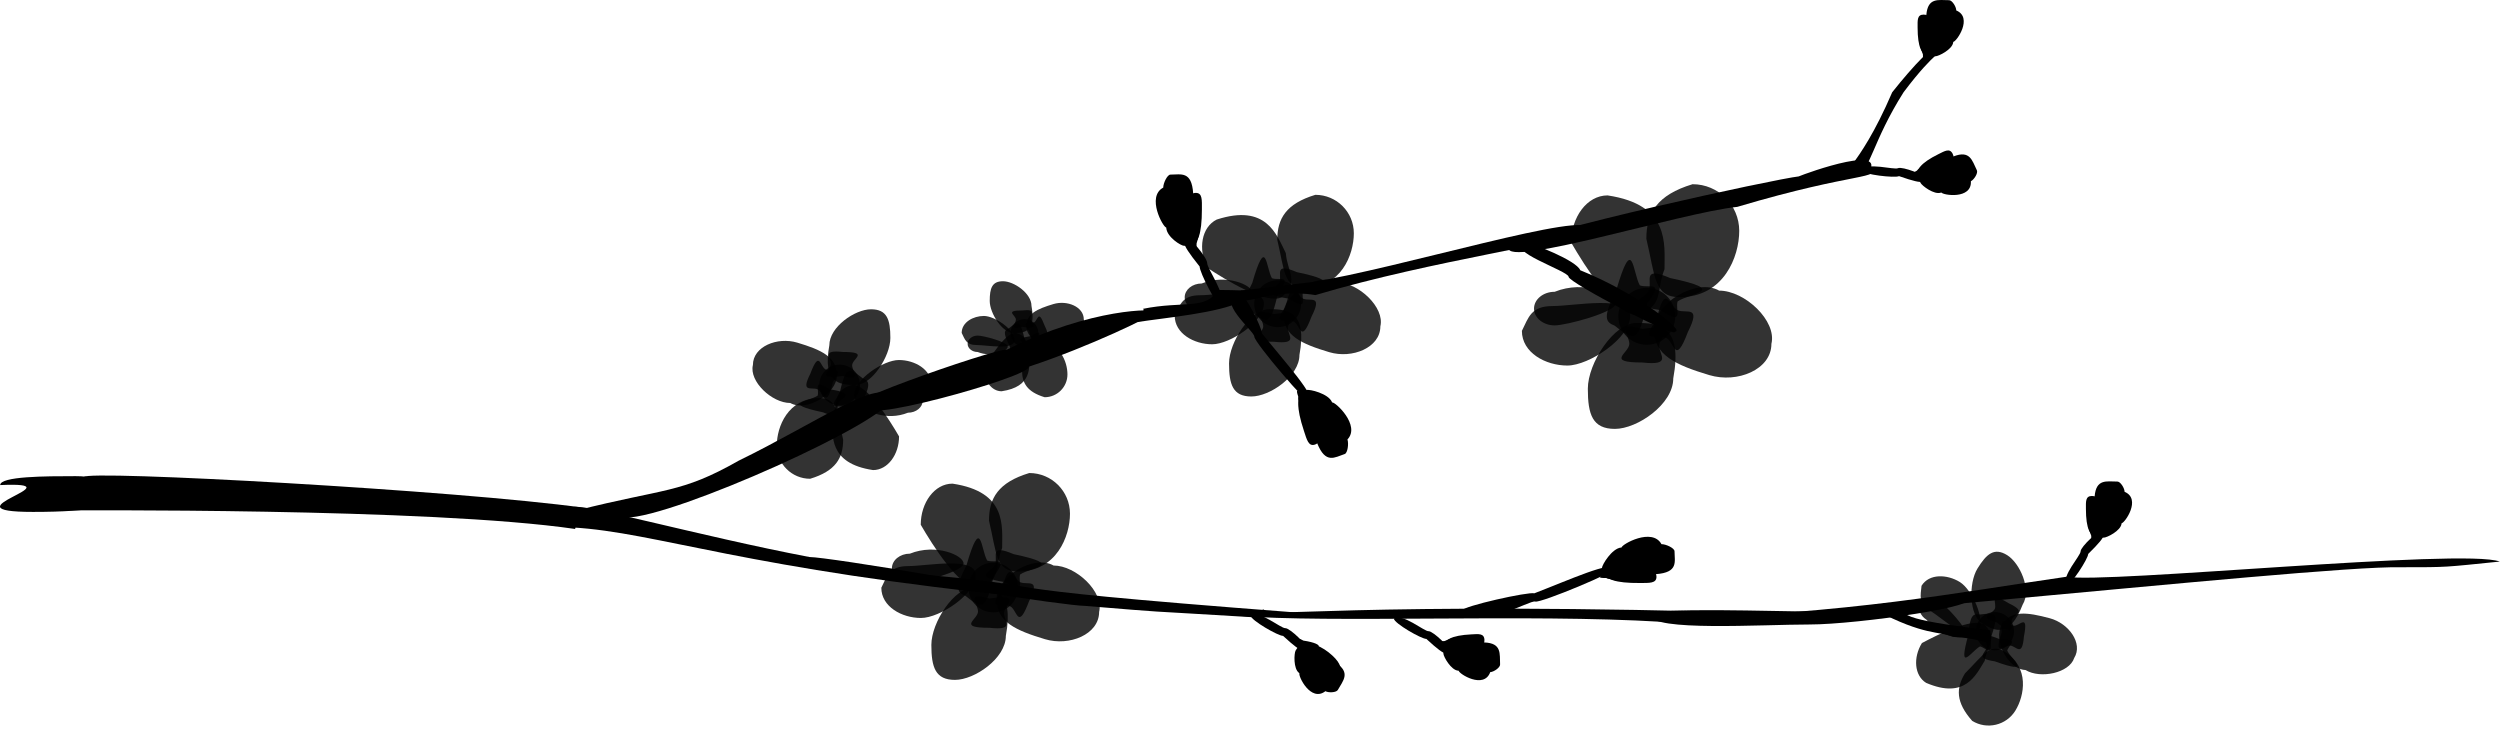
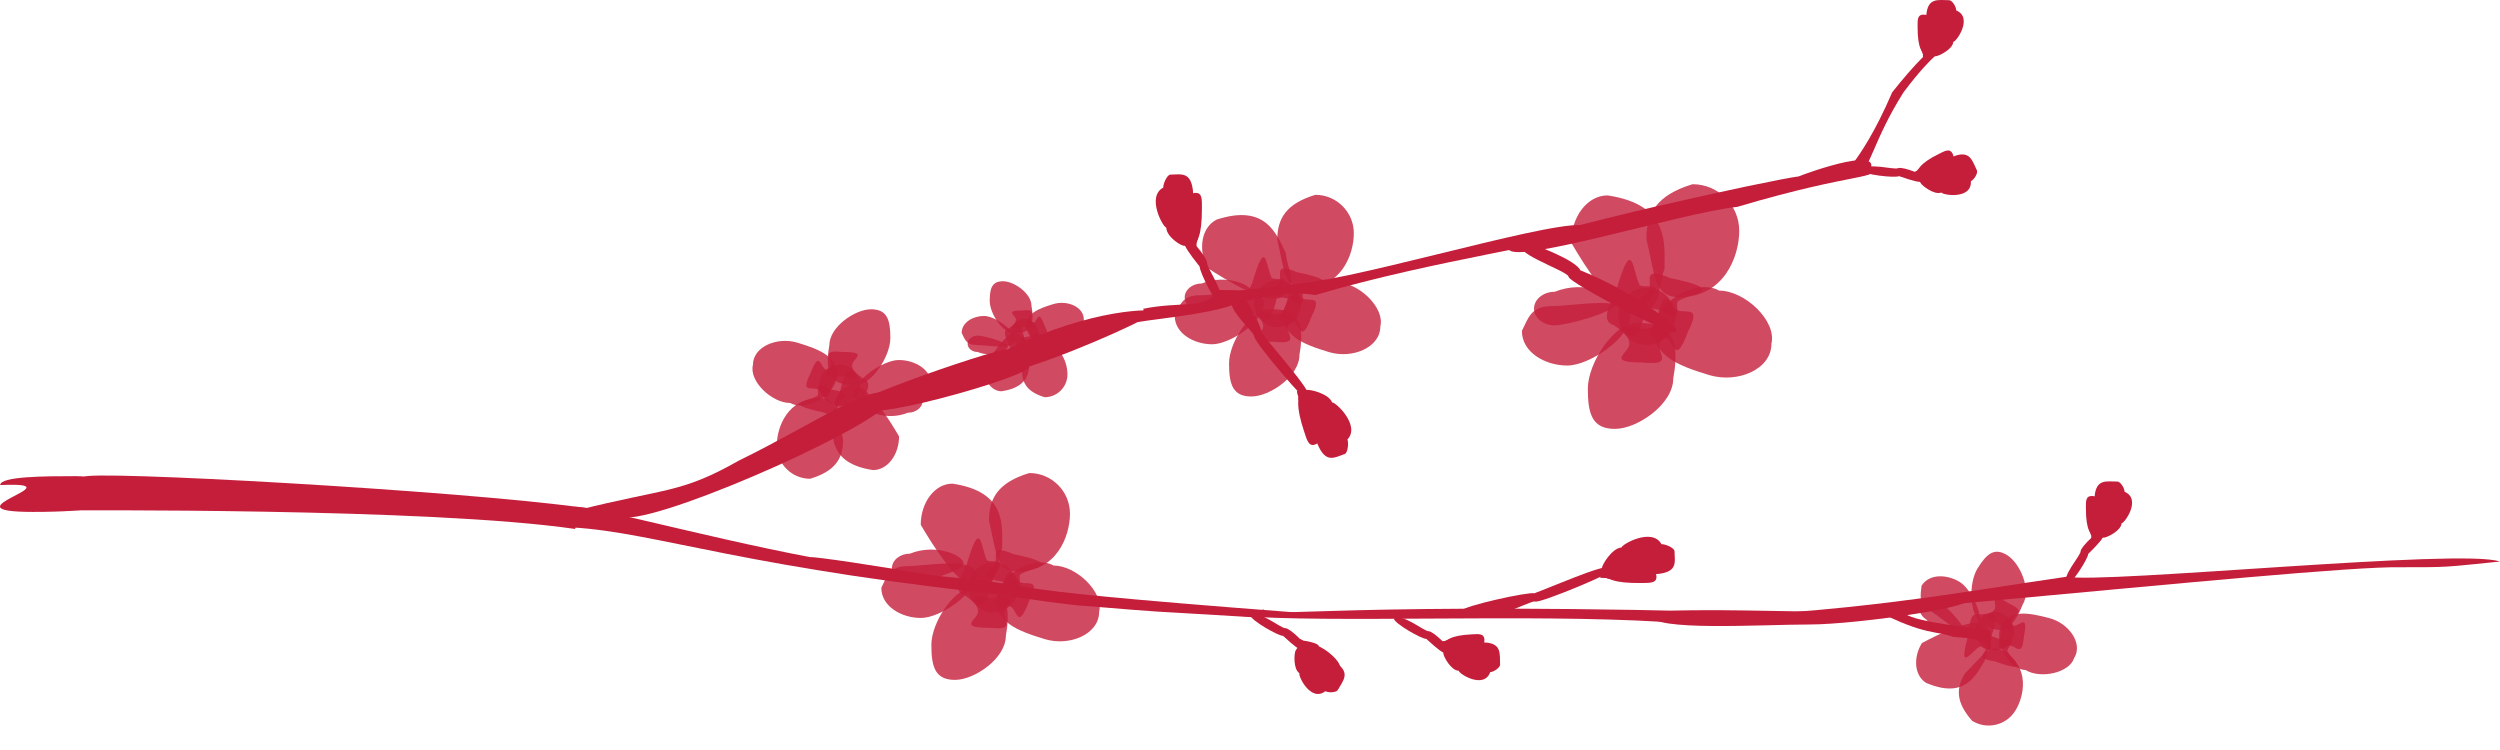
- <svg xmlns="http://www.w3.org/2000/svg" width="3082" height="924" viewBox="0 0 3082 924" fill="#000000">
+ <svg xmlns="http://www.w3.org/2000/svg" width="3082" height="924" viewBox="0 0 3082 924" fill="#C41E3B">
  <path d="M1098.09 491.84C1098.09 517.647 830.795 638.094 771.927 638.094C713.059 638.094 711.171 655.023 711.171 629.216C819.892 601.648 839.078 608.656 910.493 568.004C1006.42 521.278 1089.56 461.935 1098.09 491.84Z" />
  <path d="M1424.56 384.35C1423.87 388.42 1341.46 428.046 1268.17 452.092C1272.6 464.216 1035.52 529.621 1076.69 497.282C982.946 514.525 1228.14 428.697 1241.49 430.965C1346.52 379.141 1425.26 380.279 1424.56 384.35Z" />
  <path d="M1958.64 282.678C1929.67 300.504 1770.75 319.473 1621.59 363.796C1563.55 353.934 1525.25 383.554 1529.57 358.112C1576.95 352.893 1584.78 351.379 1616.74 347.805C1722.2 331.602 1962.97 257.236 1958.64 282.678Z" />
  <path d="M2306.95 205.366C2319.31 221.686 2290.9 210.697 2141.74 255.021C2072.4 262.197 1855.35 330.639 1859.67 305.198C1891.14 285.425 2186.46 220.911 2218.42 217.337C2200.04 223.694 2311.27 179.925 2306.95 205.366Z" />
  <path d="M2419.8 737.155C2458.17 745.565 2290.01 769.863 2231.14 769.863C2172.27 769.863 2035.01 778.741 2035.01 758.181C2035.01 747.902 2186.13 753.976 2244.99 753.976C2303.86 753.976 2372.9 737.155 2419.8 737.155Z" />
  <path d="M3081.72 692.298C3012.44 699.306 3019.08 699.306 2960.21 699.306C2846.16 696.709 2053.13 788.662 2053.13 762.855C2283.37 756.313 2411.27 730.613 2547.71 710.988C2594.61 719.866 3036.95 675.476 3081.72 692.298Z" />
  <path d="M140.222 612.5C140.222 623.339 117.722 631.086 40.723 631.086C-73.778 631.086 100.222 593.5 0.222 598C0.222 587.161 56.135 587 93.222 587C130.308 587 140.222 601.661 140.222 612.5Z" />
  <path d="M709.039 652.113C529.969 625.952 86.543 629.216 64.173 629.216C41.803 629.216 103.611 597.129 103.611 588.097C103.611 579.065 565.144 604.451 719.698 625.952C742.068 625.952 709.039 643.08 709.039 652.113Z" />
  <path d="M1273.96 737.155C920.086 702.11 810.299 656.318 705.842 650.243C683.472 650.243 705.841 634.978 705.841 625.945C705.841 616.913 862.528 660.991 997.897 686.69C1020.27 686.69 1273.96 728.123 1273.96 737.155Z" />
  <path d="M1118.34 706.581C1337.92 725.473 1152.45 721.085 1595.86 754.911C1618.23 754.911 1553.23 761.453 1553.23 761.453C1386.95 751.355 1451.97 756.313 1337.92 746.967C1315.55 746.967 1094.89 714.259 1118.34 706.581Z" />
  <path d="M1558.56 751.173C1546.83 763.789 1658.75 739.958 2199.16 756.313C2221.53 756.313 2048.87 766.592 2048.87 766.592C1882.59 756.495 1639.57 768.462 1525.52 759.116C1503.15 759.116 1535.11 758.851 1558.56 751.173Z" />
  <path d="M1530.53 371.547C1503.23 385.866 1435.18 391.838 1401.86 397.076C1343.82 387.214 1419.58 388.238 1408.96 380.747C1458.25 370.639 1488.68 382.445 1500.49 357.437C1605.24 358.175 1552.8 367.747 1530.53 371.547Z" />
  <path d="M2453.72 777.057C2453.72 803.697 2458.86 788.277 2407.92 785.006C2391.1 778.003 2372.41 784.072 2312.6 752.298C2312.6 739.394 2341.13 744.821 2353.25 744.821C2328.49 758.839 2368.21 766.783 2453.72 777.057Z" />
  <path d="M2590.68 627.311C2600.5 645.534 2593.33 661.421 2585.08 661.421C2576.82 661.421 2571.52 652.076 2571.52 627.311C2571.52 618.537 2570.74 611.424 2579 611.424C2587.26 611.424 2590.68 618.537 2590.68 627.311Z" />
  <path d="M2615.45 645.534C2614.51 654.412 2597.36 662.823 2593.49 662.823C2589.61 662.823 2567.79 660.487 2583.21 650.674C2579.94 643.198 2598.16 645.534 2608.44 640.395C2612.31 640.395 2615.45 642.696 2615.45 645.534Z" />
  <path d="M2574.33 682.915C2574.33 688.593 2553.16 721.698 2547.23 721.698C2541.15 710.017 2564.98 685.322 2564.98 679.645C2564.98 673.967 2589.28 651.609 2586.48 659.085C2592.41 659.085 2601.9 655.814 2574.33 682.915Z" />
  <path d="M2586.48 660.487C2586.48 662.81 2584.59 664.692 2582.27 664.692C2579.95 664.692 2578.07 670.3 2578.07 660.487C2572.93 646.936 2572.94 640.395 2575.26 640.395C2577.59 640.395 2586.48 658.164 2586.48 660.487Z" />
  <path d="M2619.19 606.285C2640.21 615.163 2619.32 645.068 2615.45 645.068C2573.86 659.085 2582.27 616.279 2582.27 611.892C2584.14 589.93 2597.22 593.668 2610.31 593.668C2614.18 593.668 2619.19 601.898 2619.19 606.285Z" />
  <path d="M1814.74 801.191C1797.03 811.905 1780.8 805.549 1780.39 797.302C1779.98 789.054 1789.04 783.299 1813.78 782.057C1822.54 781.617 1829.61 780.48 1830.02 788.728C1830.43 796.975 1823.5 800.751 1814.74 801.191Z" />
  <path d="M1797.78 826.839C1788.87 826.351 1779.61 809.638 1779.41 805.772C1779.22 801.906 1780.46 779.988 1791.03 794.896C1798.33 791.254 1796.91 809.572 1802.56 819.581C1802.76 823.447 1800.61 826.696 1797.78 826.839Z" />
  <path d="M1758.38 787.646C1752.71 787.93 1718.59 768.451 1718.29 762.523C1729.65 755.871 1755.51 778.433 1761.18 778.148C1766.85 777.863 1790.4 801.01 1782.79 798.584C1783.09 804.512 1786.83 813.821 1758.38 787.646Z" />
  <path d="M1781.39 798.655C1779.07 798.771 1777.1 796.985 1776.98 794.666C1776.87 792.346 1771.17 790.747 1780.97 790.255C1794.25 784.441 1800.78 784.127 1800.9 786.447C1801.01 788.767 1783.71 798.538 1781.39 798.655Z" />
  <path d="M1837.17 828.604C1829.35 850.05 1798.44 830.681 1798.25 826.815C1782.16 785.984 1825.33 792.238 1829.72 792.018C1851.74 792.783 1848.67 806.038 1849.32 819.104C1849.52 822.971 1841.55 828.384 1837.17 828.604Z" />
  <path d="M1629.56 816.954C1608.87 816.601 1598.51 802.584 1602.55 795.381C1606.59 788.178 1625.47 794.398 1637.68 804.043C1651.32 814.826 1655.15 823.3 1651.11 830.504C1647.08 837.707 1637.21 821.246 1629.56 816.954Z" />
  <path d="M1601.55 829.643C1594.27 824.486 1595.32 805.408 1597.21 802.032C1599.11 798.655 1611.82 780.758 1612.84 799.007C1620.96 799.81 1610.01 814.563 1609.46 826.043C1607.57 829.42 1604.03 831.031 1601.55 829.643Z" />
  <path d="M1602.68 797.061C1600.65 795.925 1599.93 793.362 1601.07 791.336C1602.2 789.31 1598.23 784.926 1606.79 789.725C1621.13 791.869 1626.82 795.08 1625.69 797.106C1624.55 799.132 1604.7 798.197 1602.68 797.061Z" />
  <path d="M1633.96 852.099C1615.93 866.098 1600.07 833.247 1601.96 829.871C1610.07 786.742 1643.3 815.013 1647.12 817.159C1665.36 829.53 1655.7 839.113 1649.31 850.525C1647.41 853.902 1637.79 854.245 1633.96 852.099Z" />
  <path d="M1581.76 783.908C1576.09 784.192 1541.96 764.713 1541.66 758.785C1553.03 752.133 1578.88 774.695 1584.55 774.41C1590.23 774.125 1613.77 797.272 1606.17 794.846C1606.46 800.774 1610.21 810.083 1581.76 783.908Z" />
  <path d="M2383.18 33.884C2392.99 52.107 2385.83 67.994 2377.57 67.994C2369.31 67.994 2364.02 58.649 2364.02 33.884C2364.02 25.11 2363.24 17.997 2371.5 17.997C2379.76 17.997 2383.18 25.11 2383.18 33.884Z" />
  <path d="M2407.94 52.107C2407.01 60.985 2389.85 69.396 2385.98 69.396C2382.11 69.396 2360.28 67.06 2375.7 57.247C2372.43 49.771 2390.66 52.107 2400.94 46.967C2404.81 46.967 2407.94 49.269 2407.94 52.107Z" />
  <path d="M2378.97 67.06C2378.97 69.382 2377.09 71.265 2374.77 71.265C2372.45 71.265 2370.56 76.872 2370.56 67.06C2365.42 53.509 2365.44 46.967 2367.76 46.967C2370.08 46.967 2378.97 64.737 2378.97 67.06Z" />
  <path d="M2411.68 12.857C2432.71 21.735 2411.82 51.64 2407.94 51.64C2366.36 65.658 2374.77 22.852 2374.77 18.465C2376.64 -3.497 2389.72 0.241 2402.8 0.241C2406.68 0.241 2411.68 8.47 2411.68 12.857Z" />
  <path d="M2346.71 113.76C2308.4 174.29 2305.3 211.204 2291.54 211.204C2261.67 213.54 2289.24 214.942 2332.71 113.76C2358.39 81.304 2389.05 48.797 2382.55 66.12C2396.31 66.12 2388.3 58.408 2346.71 113.76Z" />
  <path d="M2398.22 207.185C2386.23 224.052 2368.81 224.666 2365.16 217.262C2361.5 209.858 2367.54 200.974 2389.74 190.007C2397.61 186.122 2403.64 182.271 2407.29 189.676C2410.95 197.08 2406.09 203.299 2398.22 207.185Z" />
  <path d="M2392.85 237.459C2384.48 240.552 2369.34 228.894 2367.62 225.424C2365.91 221.953 2358.34 201.347 2373.96 210.827C2379.22 204.584 2385.19 221.957 2394.36 228.898C2396.07 232.369 2395.4 236.202 2392.85 237.459Z" />
  <path d="M2341.13 217.144C2336.04 219.658 2296.98 215.34 2294.35 210.018C2302.13 199.399 2334.83 209.83 2339.92 207.316C2345.01 204.802 2375.82 216.687 2367.87 217.484C2370.5 222.806 2377.63 229.861 2341.13 217.144Z" />
  <path d="M2366.62 218.105C2364.53 219.133 2362.01 218.279 2360.98 216.197C2359.95 214.114 2354.09 214.909 2362.89 210.564C2372.76 199.955 2378.64 197.07 2379.66 199.153C2380.69 201.235 2368.7 217.076 2366.62 218.105Z" />
  <path d="M2429.7 223.43C2431.05 246.214 2394.98 240.723 2393.27 237.252C2362.29 206.172 2404.39 194.758 2408.32 192.815C2428.84 184.766 2431.28 198.152 2437.08 209.883C2438.79 213.354 2433.63 221.487 2429.7 223.43Z" />
  <path d="M1462.54 257.96C1452.73 281.096 1459.89 301.265 1468.15 301.265C1476.41 301.265 1481.7 289.401 1481.7 257.96C1481.7 246.821 1482.48 237.79 1474.22 237.79C1465.97 237.79 1462.54 246.821 1462.54 257.96Z" />
  <path d="M1437.78 281.096C1438.71 292.367 1455.87 303.045 1459.74 303.045C1463.61 303.045 1485.44 300.079 1470.02 287.621C1473.29 278.13 1455.07 281.096 1444.79 274.57C1440.91 274.57 1437.78 277.492 1437.78 281.096Z" />
  <path d="M1478.9 328.553C1478.9 335.761 1500.06 377.791 1506 377.791C1512.07 362.961 1488.24 331.609 1488.24 324.401C1488.24 317.193 1463.94 288.808 1466.75 298.299C1460.81 298.299 1451.33 294.146 1478.9 328.553Z" />
  <path d="M1466.75 300.079C1466.75 303.028 1468.63 305.418 1470.95 305.418C1473.28 305.418 1475.16 312.537 1475.16 300.079C1480.3 282.875 1480.28 274.57 1477.96 274.57C1475.64 274.57 1466.75 297.13 1466.75 300.079Z" />
  <path d="M1434.04 231.265C1413.01 242.537 1433.91 280.503 1437.78 280.503C1479.36 298.299 1470.95 243.954 1470.95 238.384C1469.08 210.502 1456 215.248 1442.92 215.248C1439.05 215.248 1434.04 225.696 1434.04 231.265Z" />
  <path d="M1625.72 525.313C1627.8 500.269 1614.68 483.355 1606.84 485.94C1598.99 488.525 1597.68 501.45 1607.52 531.311C1611.01 541.89 1613.09 550.711 1620.94 548.126C1628.78 545.541 1629.21 535.893 1625.72 525.313Z" />
  <path d="M2021.82 699.577C1998.6 689.97 1978.49 697.311 1978.57 705.569C1978.64 713.826 1990.55 719.013 2021.99 718.734C2033.13 718.635 2042.16 719.337 2042.09 711.079C2042.02 702.821 2032.96 699.478 2021.82 699.577Z" />
  <path d="M1642 495.588C1637.58 485.175 1614.45 479.604 1610.77 480.816C1607.09 482.028 1590.79 492.478 1609.33 499.483C1609.2 509.521 1625.58 501 1637.38 503.979C1641.06 502.767 1643.12 499.01 1642 495.588Z" />
  <path d="M1998.46 675.018C1987.2 676.053 1974.85 696.391 1974.88 700.262C1974.92 704.133 1979.9 722.846 1992.22 707.316C2001.75 710.503 1998.62 692.307 2005.05 681.969C2005.02 678.098 2002.07 674.986 1998.46 675.018Z" />
  <path d="M1608.54 486.627C1607.62 483.827 1605.08 482.146 1602.87 482.873C1600.67 483.6 1596.65 477.428 1600.55 489.26C1601.05 507.208 1603.67 515.091 1605.87 514.364C1608.08 513.637 1609.46 489.427 1608.54 486.627Z" />
  <path d="M1979.74 704.156C1976.79 704.182 1974.42 706.086 1974.44 708.409C1974.46 710.731 1967.36 712.677 1979.81 712.567C1997.06 717.554 2005.37 717.466 2005.35 715.144C2005.32 712.821 1982.69 704.13 1979.74 704.156Z" />
  <path d="M1661.15 541.743C1677.59 524.456 1645.86 494.939 1642.18 496.15C1597.11 492.267 1622.11 541.248 1623.86 546.538C1634.36 572.434 1645.3 563.83 1657.73 559.735C1661.4 558.523 1662.89 547.033 1661.15 541.743Z" />
  <path d="M2048.26 670.838C2036.8 649.912 1999.02 671.142 1999.06 675.013C1981.63 716.756 2035.9 707.863 2041.47 707.814C2069.33 705.697 2064.47 692.656 2064.35 679.573C2064.32 675.703 2053.83 670.788 2048.26 670.838Z" />
  <path d="M1555.69 410.902C1555.69 403.694 1534.52 361.664 1528.59 361.664C1496.29 369.14 1546.34 407.846 1546.34 415.054C1546.34 422.262 1614.98 502.457 1612.17 492.966C1626.19 492.966 1583.26 445.309 1555.69 410.902Z" />
  <path d="M1891.51 731.431C1884.65 729.235 1803.69 747.111 1801.88 752.765C1826.18 777.063 1885.76 739.401 1892.62 741.597C1899.49 743.792 1996.78 702.848 1986.88 702.627C1991.15 689.275 1932.68 715.652 1891.51 731.431Z" />
  <path d="M1948.14 333.16C1943.46 321.011 1889.12 299.984 1883.19 299.984C1850.89 307.46 1933.76 334.017 1933.76 341.225C1933.76 348.433 2067.76 418.348 2064.95 408.857C2078.97 408.857 2016.82 360.728 1948.14 333.16Z" />
  <path d="M1135.09 646.911C1149.65 672 1182.67 724.688 1204.84 724.688C1235.45 716.157 1225.92 699.598 1235.45 675.513C1235.45 648.354 1241.47 606.267 1174.23 596.231C1152.06 596.231 1135.09 619.753 1135.09 646.911Z" fill-opacity="0.8" />
  <path d="M1219.2 641.856C1228.74 681.497 1227.12 704.579 1254.83 704.579C1302.5 704.579 1319.06 661.039 1319.06 633.326C1319.06 605.613 1296.59 583.147 1268.88 583.147C1230.74 594.688 1219.2 614.143 1219.2 641.856Z" fill-opacity="0.8" />
  <path d="M1228.55 738.82C1228.55 766.533 1252.13 777.156 1288.26 787.995C1318.37 797.027 1355 782.088 1355 754.375C1361.02 729.788 1326.51 697.172 1298.8 697.172C1274.21 683.122 1228.55 711.107 1228.55 738.82Z" fill-opacity="0.8" />
  <path d="M1148.18 795.013C1148.18 822.726 1153.17 838.167 1177.28 838.167C1201.39 838.167 1240 811.687 1240 783.974C1250.54 726.771 1224.47 724.262 1200.36 724.262C1176.25 724.262 1148.18 767.301 1148.18 795.013Z" fill-opacity="0.8" />
  <path d="M1086.5 724.557C1086.5 747.953 1111.89 761.835 1135.36 761.835C1158.82 761.835 1202.91 732.278 1202.91 708.883C1202.91 685.488 1143.1 697.87 1119.64 697.87C1096.17 697.87 1093.72 710.155 1086.5 724.557Z" fill-opacity="0.8" />
  <path d="M1099.54 700.612C1099.54 710.591 1109.48 718.681 1121.73 718.681C1133.98 718.681 1187.86 704.568 1187.86 694.588C1187.86 684.609 1153.73 669.635 1121.73 682.542C1109.48 682.542 1099.54 690.632 1099.54 700.612Z" fill-opacity="0.8" />
  <circle cx="30.609" cy="30.609" r="30.609" transform="matrix(-1 0 0 1 1255.1 693.678)" fill-opacity="0.8" />
  <path d="M1205.68 753.877C1205.68 763.854 1179.33 773.948 1219.73 773.948C1252.09 777.476 1237.79 765.861 1237.79 755.884C1237.79 745.908 1263.12 731.814 1219.73 737.82C1189.36 728.803 1205.68 743.9 1205.68 753.877Z" fill-opacity="0.8" />
  <path d="M1244.89 747.277C1254.23 750.791 1254.39 779.011 1268.62 741.197C1283.32 712.157 1267.42 721.442 1258.08 717.928C1248.74 714.414 1244.47 685.742 1234.81 728.472C1215.67 753.716 1235.55 743.763 1244.89 747.277Z" fill-opacity="0.8" />
  <path d="M1257.61 708.23C1271.15 699.198 1313.8 696.689 1249.58 683.14C1219.64 670.37 1229.94 685.635 1227.05 695.182C1224.15 704.728 1195.82 710.86 1239.09 717.712C1265.53 735.158 1254.71 717.777 1257.61 708.23Z" fill-opacity="0.8" />
  <path d="M1216.99 691.027C1209 676.838 1209.7 634.119 1191.37 697.148C1176.38 726.042 1180.56 730.717 1189.86 734.322C1211.94 751.885 1214.97 752.838 1225.05 710.205C1244.43 685.15 1226.29 694.632 1216.99 691.027Z" fill-opacity="0.8" />
  <path d="M2369.34 792.759C2389.03 782.184 2432.01 760.975 2446.55 769.941C2463.18 787.917 2450.23 794.925 2446.75 814.582C2435.76 832.4 2422.69 862.447 2374.52 841.838C2359.97 832.871 2358.35 810.577 2369.34 792.759Z" fill-opacity="0.8" />
  <path d="M2422.47 830.092C2444.76 807.941 2453.03 792.142 2471.21 803.35C2502.49 822.629 2495.74 857.892 2484.54 876.073C2473.33 894.254 2449.5 899.907 2431.32 888.699C2410.97 865.704 2411.27 848.273 2422.47 830.092Z" fill-opacity="0.8" />
  <path d="M2467.82 770.257C2479.03 752.076 2498.8 754.644 2526.88 762.145C2550.29 768.396 2568.28 793.011 2557.07 811.193C2551.08 829.759 2515.25 837.2 2497.06 825.992C2475.25 825.266 2456.61 788.438 2467.82 770.257Z" fill-opacity="0.8" />
  <path d="M2437.82 700.887C2449.03 682.705 2458.55 674.595 2474.37 684.346C2490.18 694.097 2504.81 727.086 2493.6 745.267C2477.38 787.058 2459.26 778.161 2443.44 768.41C2427.62 758.659 2426.61 719.068 2437.82 700.887Z" fill-opacity="0.8" />
  <path d="M2368.86 722.164C2378.32 706.816 2400.6 707.979 2415.99 717.469C2431.39 726.959 2448.36 764.181 2438.89 779.53C2429.43 794.878 2395.2 762.566 2379.81 753.076C2364.41 743.586 2367.77 734.535 2368.86 722.164Z" fill-opacity="0.8" />
  <path d="M2367.73 743.151C2371.77 736.603 2381.56 735.313 2389.6 740.268C2397.64 745.224 2427.27 776.272 2423.24 782.82C2419.2 789.367 2390.75 785.387 2374.98 763.978C2366.94 759.023 2363.7 749.698 2367.73 743.151Z" fill-opacity="0.8" />
  <circle cx="2459.28" cy="778.15" r="23.59" transform="rotate(-148.348 2459.28 778.15)" fill-opacity="0.8" />
  <path d="M2458.91 751.13C2462.94 744.585 2449.74 727.304 2476.24 743.644C2498.9 754.416 2484.82 756.256 2480.79 762.801C2476.75 769.347 2487.67 788.838 2461.63 767.347C2438.06 760.981 2454.87 757.675 2458.91 751.13Z" fill-opacity="0.8" />
  <path d="M2481.96 771.318C2489.51 772.789 2501.03 754.342 2495.07 784.905C2492.97 809.902 2486.29 797.378 2478.75 795.907C2471.2 794.436 2456.8 811.521 2467.74 779.579C2465.4 755.278 2474.42 769.847 2481.96 771.318Z" fill-opacity="0.8" />
  <path d="M2474.51 802.078C2479.75 813.483 2506.72 832.379 2459.1 815.291C2434.29 811.561 2447.23 805.714 2449.19 798.279C2451.15 790.844 2435.04 775.363 2466.2 788.367C2490.6 787.615 2476.47 794.643 2474.51 802.078Z" fill-opacity="0.8" />
  <path d="M2440.91 796.937C2429.93 803.014 2413.11 831.325 2426.57 782.559C2428.43 757.543 2433.06 756.167 2440.62 757.563C2462.21 754.97 2464.58 755.569 2453.95 787.616C2456.54 811.893 2448.47 798.334 2440.91 796.937Z" fill-opacity="0.8" />
  <path d="M1212.8 453.944C1220.96 439.877 1239.48 410.336 1251.91 410.336C1269.07 415.119 1263.73 424.403 1269.07 437.907C1269.07 453.135 1272.45 476.732 1234.75 482.359C1222.32 482.359 1212.8 469.171 1212.8 453.944Z" fill-opacity="0.8" />
  <path d="M1259.96 456.778C1265.31 434.552 1264.4 421.61 1279.94 421.61C1306.66 421.61 1315.95 446.023 1315.95 461.56C1315.95 477.098 1303.35 489.694 1287.81 489.694C1266.43 483.224 1259.96 472.316 1259.96 456.778Z" fill-opacity="0.8" />
  <path d="M1265.2 402.413C1265.2 386.875 1278.42 380.918 1298.68 374.841C1315.56 369.777 1336.1 378.153 1336.1 393.691C1339.47 407.477 1320.13 425.764 1304.59 425.764C1290.8 433.641 1265.2 417.95 1265.2 402.413Z" fill-opacity="0.8" />
  <path d="M1220.14 370.906C1220.14 355.368 1222.94 346.711 1236.46 346.711C1249.98 346.711 1271.62 361.558 1271.62 377.096C1277.53 409.168 1262.92 410.575 1249.4 410.575C1235.88 410.575 1220.14 386.444 1220.14 370.906Z" fill-opacity="0.8" />
  <path d="M1185.56 410.409C1185.56 397.292 1199.8 389.508 1212.95 389.508C1226.11 389.508 1250.83 406.08 1250.83 419.197C1250.83 432.314 1217.29 425.372 1204.14 425.372C1190.98 425.372 1189.61 418.484 1185.56 410.409Z" fill-opacity="0.8" />
  <path d="M1192.87 423.835C1192.87 418.24 1198.44 413.704 1205.31 413.704C1212.18 413.704 1242.39 421.617 1242.39 427.212C1242.39 432.807 1223.25 441.203 1205.31 433.966C1198.44 433.966 1192.87 429.43 1192.87 423.835Z" fill-opacity="0.8" />
  <circle cx="1262.93" cy="410.561" r="17.162" transform="rotate(180 1262.93 410.561)" fill-opacity="0.8" />
  <path d="M1252.38 393.97C1252.38 388.376 1237.6 382.716 1260.26 382.716C1278.4 380.739 1270.39 387.251 1270.39 392.845C1270.39 398.438 1284.59 406.34 1260.26 402.973C1243.23 408.029 1252.38 399.564 1252.38 393.97Z" fill-opacity="0.8" />
  <path d="M1274.36 397.671C1279.6 395.7 1279.69 379.878 1287.67 401.08C1295.91 417.362 1286.99 412.156 1281.76 414.126C1276.52 416.096 1274.13 432.172 1268.71 408.214C1257.98 394.06 1269.13 399.641 1274.36 397.671Z" fill-opacity="0.8" />
  <path d="M1281.49 419.563C1289.09 424.628 1313 426.034 1276.99 433.63C1260.21 440.79 1265.98 432.232 1264.36 426.879C1262.74 421.527 1246.85 418.089 1271.11 414.247C1285.94 404.465 1279.87 414.211 1281.49 419.563Z" fill-opacity="0.8" />
  <path d="M1258.72 429.209C1254.24 437.164 1254.63 461.116 1244.35 425.777C1235.95 409.577 1238.3 406.956 1243.51 404.934C1255.89 395.087 1257.59 394.553 1263.24 418.456C1274.11 432.504 1263.94 427.187 1258.72 429.209Z" fill-opacity="0.8" />
  <path d="M1108.36 537.986C1096.44 517.43 1069.38 474.263 1051.22 474.263C1026.14 481.252 1033.95 494.819 1026.14 514.552C1026.14 536.803 1021.21 571.286 1076.3 579.508C1094.46 579.508 1108.36 560.237 1108.36 537.986Z" fill-opacity="0.8" />
  <path d="M1039.45 542.127C1031.64 509.649 1032.97 490.738 1010.26 490.738C971.206 490.738 957.639 526.411 957.639 549.116C957.639 571.821 976.046 590.228 998.751 590.228C1030 580.772 1039.45 564.832 1039.45 542.127Z" fill-opacity="0.8" />
  <path d="M1031.79 462.684C1031.79 439.979 1012.47 431.275 982.872 422.395C958.205 414.995 928.194 427.234 928.194 449.939C923.261 470.084 951.534 496.807 974.239 496.807C994.383 508.318 1031.79 485.389 1031.79 462.684Z" fill-opacity="0.8" />
  <path d="M1097.64 416.645C1097.64 393.939 1093.55 381.289 1073.8 381.289C1054.04 381.289 1022.41 402.984 1022.41 425.689C1013.77 472.556 1035.13 474.612 1054.89 474.612C1074.64 474.612 1097.64 439.35 1097.64 416.645Z" fill-opacity="0.8" />
  <path d="M1148.18 474.37C1148.18 455.202 1127.37 443.828 1108.15 443.828C1088.92 443.828 1052.8 468.044 1052.8 487.212C1052.8 506.38 1101.8 496.235 1121.02 496.235C1140.25 496.235 1142.26 486.17 1148.18 474.37Z" fill-opacity="0.8" />
  <path d="M1137.49 493.988C1137.49 485.812 1129.35 479.184 1119.31 479.184C1109.27 479.184 1065.13 490.747 1065.13 498.923C1065.13 507.1 1093.1 519.368 1119.31 508.793C1129.35 508.793 1137.49 502.165 1137.49 493.988Z" fill-opacity="0.8" />
  <circle cx="25.078" cy="25.078" r="25.078" transform="matrix(1 0 0 -1 1010.04 499.669)" fill-opacity="0.8" />
  <path d="M1050.53 450.347C1050.53 442.173 1072.12 433.903 1039.02 433.903C1012.51 431.013 1024.22 440.529 1024.22 448.703C1024.22 456.877 1003.47 468.424 1039.02 463.503C1063.9 470.891 1050.53 458.521 1050.53 450.347Z" fill-opacity="0.8" />
  <path d="M1018.41 455.755C1010.76 452.876 1010.62 429.755 998.96 460.736C986.918 484.529 999.949 476.922 1007.6 479.801C1015.25 482.68 1018.75 506.171 1026.66 471.162C1042.34 450.479 1026.06 458.634 1018.41 455.755Z" fill-opacity="0.8" />
  <path d="M1007.99 487.747C996.887 495.147 961.943 497.202 1014.57 508.302C1039.09 518.765 1030.65 506.259 1033.03 498.437C1035.4 490.615 1058.61 485.591 1023.16 479.977C1001.5 465.684 1010.36 479.925 1007.99 487.747Z" fill-opacity="0.8" />
  <path d="M1041.27 501.841C1047.81 513.466 1047.24 548.466 1062.26 496.826C1074.53 473.153 1071.11 469.323 1063.49 466.369C1045.4 451.98 1042.92 451.199 1034.66 486.128C1018.78 506.656 1033.64 498.887 1041.27 501.841Z" fill-opacity="0.8" />
  <path d="M1936.92 299.014C1953.61 327.787 1991.48 388.21 2016.91 388.21C2052.01 378.427 2041.08 359.437 2052.01 331.815C2052.01 300.669 2058.92 252.402 1981.81 240.893C1956.38 240.893 1936.92 267.868 1936.92 299.014Z" fill-opacity="0.8" />
  <path d="M2029.62 294.42C2040.55 339.881 2038.69 366.352 2070.47 366.352C2125.14 366.352 2144.13 316.418 2144.13 284.637C2144.13 252.855 2118.37 227.091 2086.59 227.091C2042.85 240.327 2029.62 262.638 2029.62 294.42Z" fill-opacity="0.8" />
  <path d="M2038.79 406.034C2038.79 437.816 2065.83 449.999 2107.26 462.429C2141.79 472.787 2183.8 455.655 2183.8 423.873C2190.71 395.676 2151.13 358.271 2119.35 358.271C2091.15 342.159 2038.79 374.252 2038.79 406.034Z" fill-opacity="0.8" />
  <path d="M1957.48 479.25C1957.48 511.031 1963.21 528.739 1990.86 528.739C2018.51 528.739 2062.79 498.371 2062.79 466.59C2074.87 400.988 2044.98 398.11 2017.33 398.11C1989.68 398.11 1957.48 447.468 1957.48 479.25Z" fill-opacity="0.8" />
  <path d="M1876.18 407.897C1876.18 434.727 1905.3 450.648 1932.21 450.648C1959.12 450.648 2009.68 416.752 2009.68 389.921C2009.68 363.091 1941.09 377.291 1914.18 377.291C1887.27 377.291 1884.46 391.38 1876.18 407.897Z" fill-opacity="0.8" />
  <path d="M1891.14 380.436C1891.14 391.881 1902.53 401.158 1916.58 401.158C1930.63 401.158 1992.42 384.973 1992.42 373.528C1992.42 362.083 1953.28 344.91 1916.58 359.713C1902.53 359.713 1891.14 368.991 1891.14 380.436Z" fill-opacity="0.8" />
  <circle cx="35.103" cy="35.103" r="35.103" transform="matrix(-1 0 0 1 2065.29 354.843)" fill-opacity="0.8" />
  <path d="M2008.62 423.88C2008.62 435.322 1978.4 446.899 2024.74 446.899C2061.84 450.944 2045.45 437.624 2045.45 426.182C2045.45 414.741 2074.5 398.578 2024.74 405.466C1989.91 395.125 2008.62 412.439 2008.62 423.88Z" fill-opacity="0.8" />
  <path d="M2053.59 416.311C2064.3 420.341 2064.49 452.704 2080.81 409.339C2097.66 376.035 2079.42 386.683 2068.72 382.653C2058.01 378.623 2053.11 345.741 2042.03 394.745C2020.08 423.696 2042.88 412.281 2053.59 416.311Z" fill-opacity="0.8" />
  <path d="M2068.17 371.531C2083.71 361.173 2132.62 358.295 2058.96 342.758C2024.63 328.113 2036.45 345.618 2033.13 356.567C2029.8 367.515 1997.31 374.548 2046.93 382.406C2077.26 402.413 2064.85 382.479 2068.17 371.531Z" fill-opacity="0.8" />
  <path d="M2021.59 351.802C2012.43 335.531 2013.23 286.539 1992.21 358.822C1975.02 391.959 1979.82 397.319 1990.49 401.454C2015.81 421.596 2019.28 422.689 2030.84 373.797C2053.07 345.062 2032.26 355.937 2021.59 351.802Z" fill-opacity="0.8" />
  <path d="M1488.17 330.016C1511.04 345.132 1561.16 375.837 1579.92 366.512C1602.24 346.416 1587.21 336.41 1585.15 312.013C1573.72 289.025 1561.12 250.867 1499.98 270.655C1481.21 279.981 1476.75 307.028 1488.17 330.016Z" fill-opacity="0.8" />
  <path d="M1574.62 295.666C1583.63 333.134 1582.1 354.951 1608.3 354.951C1653.35 354.951 1669.01 313.797 1669.01 287.603C1669.01 261.409 1647.77 240.175 1621.58 240.175C1585.53 251.083 1574.62 269.472 1574.62 295.666Z" fill-opacity="0.8" />
  <path d="M1582.18 387.657C1582.18 413.851 1604.47 423.892 1638.62 434.136C1667.08 442.673 1701.7 428.553 1701.7 402.359C1707.39 379.12 1674.77 348.291 1648.58 348.291C1625.34 335.012 1582.18 361.463 1582.18 387.657Z" fill-opacity="0.8" />
  <path d="M1515.17 448C1515.17 474.194 1519.89 488.788 1542.68 488.788C1565.47 488.788 1601.96 463.759 1601.96 437.565C1611.92 383.497 1587.28 381.126 1564.5 381.126C1541.71 381.126 1515.17 421.806 1515.17 448Z" fill-opacity="0.8" />
  <path d="M1448.16 389.192C1448.16 411.305 1472.16 424.426 1494.34 424.426C1516.52 424.426 1558.19 396.49 1558.19 374.377C1558.19 352.264 1501.66 363.967 1479.48 363.967C1457.31 363.967 1454.99 375.579 1448.16 389.192Z" fill-opacity="0.8" />
  <path d="M1460.49 366.559C1460.49 375.992 1469.88 383.638 1481.46 383.638C1493.04 383.638 1543.97 370.298 1543.97 360.866C1543.97 351.433 1511.71 337.28 1481.46 349.479C1469.88 349.479 1460.49 357.126 1460.49 366.559Z" fill-opacity="0.8" />
  <circle cx="28.931" cy="28.931" r="28.931" transform="matrix(-1 0 0 1 1604.03 345.466)" fill-opacity="0.8" />
  <path d="M1557.32 402.365C1557.32 411.795 1532.41 421.336 1570.6 421.336C1601.18 424.671 1587.67 413.692 1587.67 404.262C1587.67 394.832 1611.62 381.511 1570.6 387.188C1541.9 378.665 1557.32 392.935 1557.32 402.365Z" fill-opacity="0.8" />
  <path d="M1594.38 396.127C1603.21 399.448 1603.36 426.121 1616.81 390.38C1630.71 362.932 1615.67 371.708 1606.85 368.386C1598.02 365.065 1593.99 337.964 1584.85 378.352C1566.77 402.213 1585.56 392.805 1594.38 396.127Z" fill-opacity="0.8" />
  <path d="M1606.4 359.22C1619.21 350.683 1659.52 348.311 1598.81 335.505C1570.51 323.435 1580.25 337.863 1577.52 346.887C1574.78 355.91 1548 361.706 1588.9 368.183C1613.89 384.672 1603.66 368.243 1606.4 359.22Z" fill-opacity="0.8" />
  <path d="M1568.01 342.959C1560.46 329.549 1561.12 289.17 1543.79 348.745C1529.63 376.056 1533.58 380.474 1542.37 383.882C1563.24 400.482 1566.1 401.383 1575.63 361.087C1593.95 337.404 1576.8 346.367 1568.01 342.959Z" fill-opacity="0.8" />
</svg>
